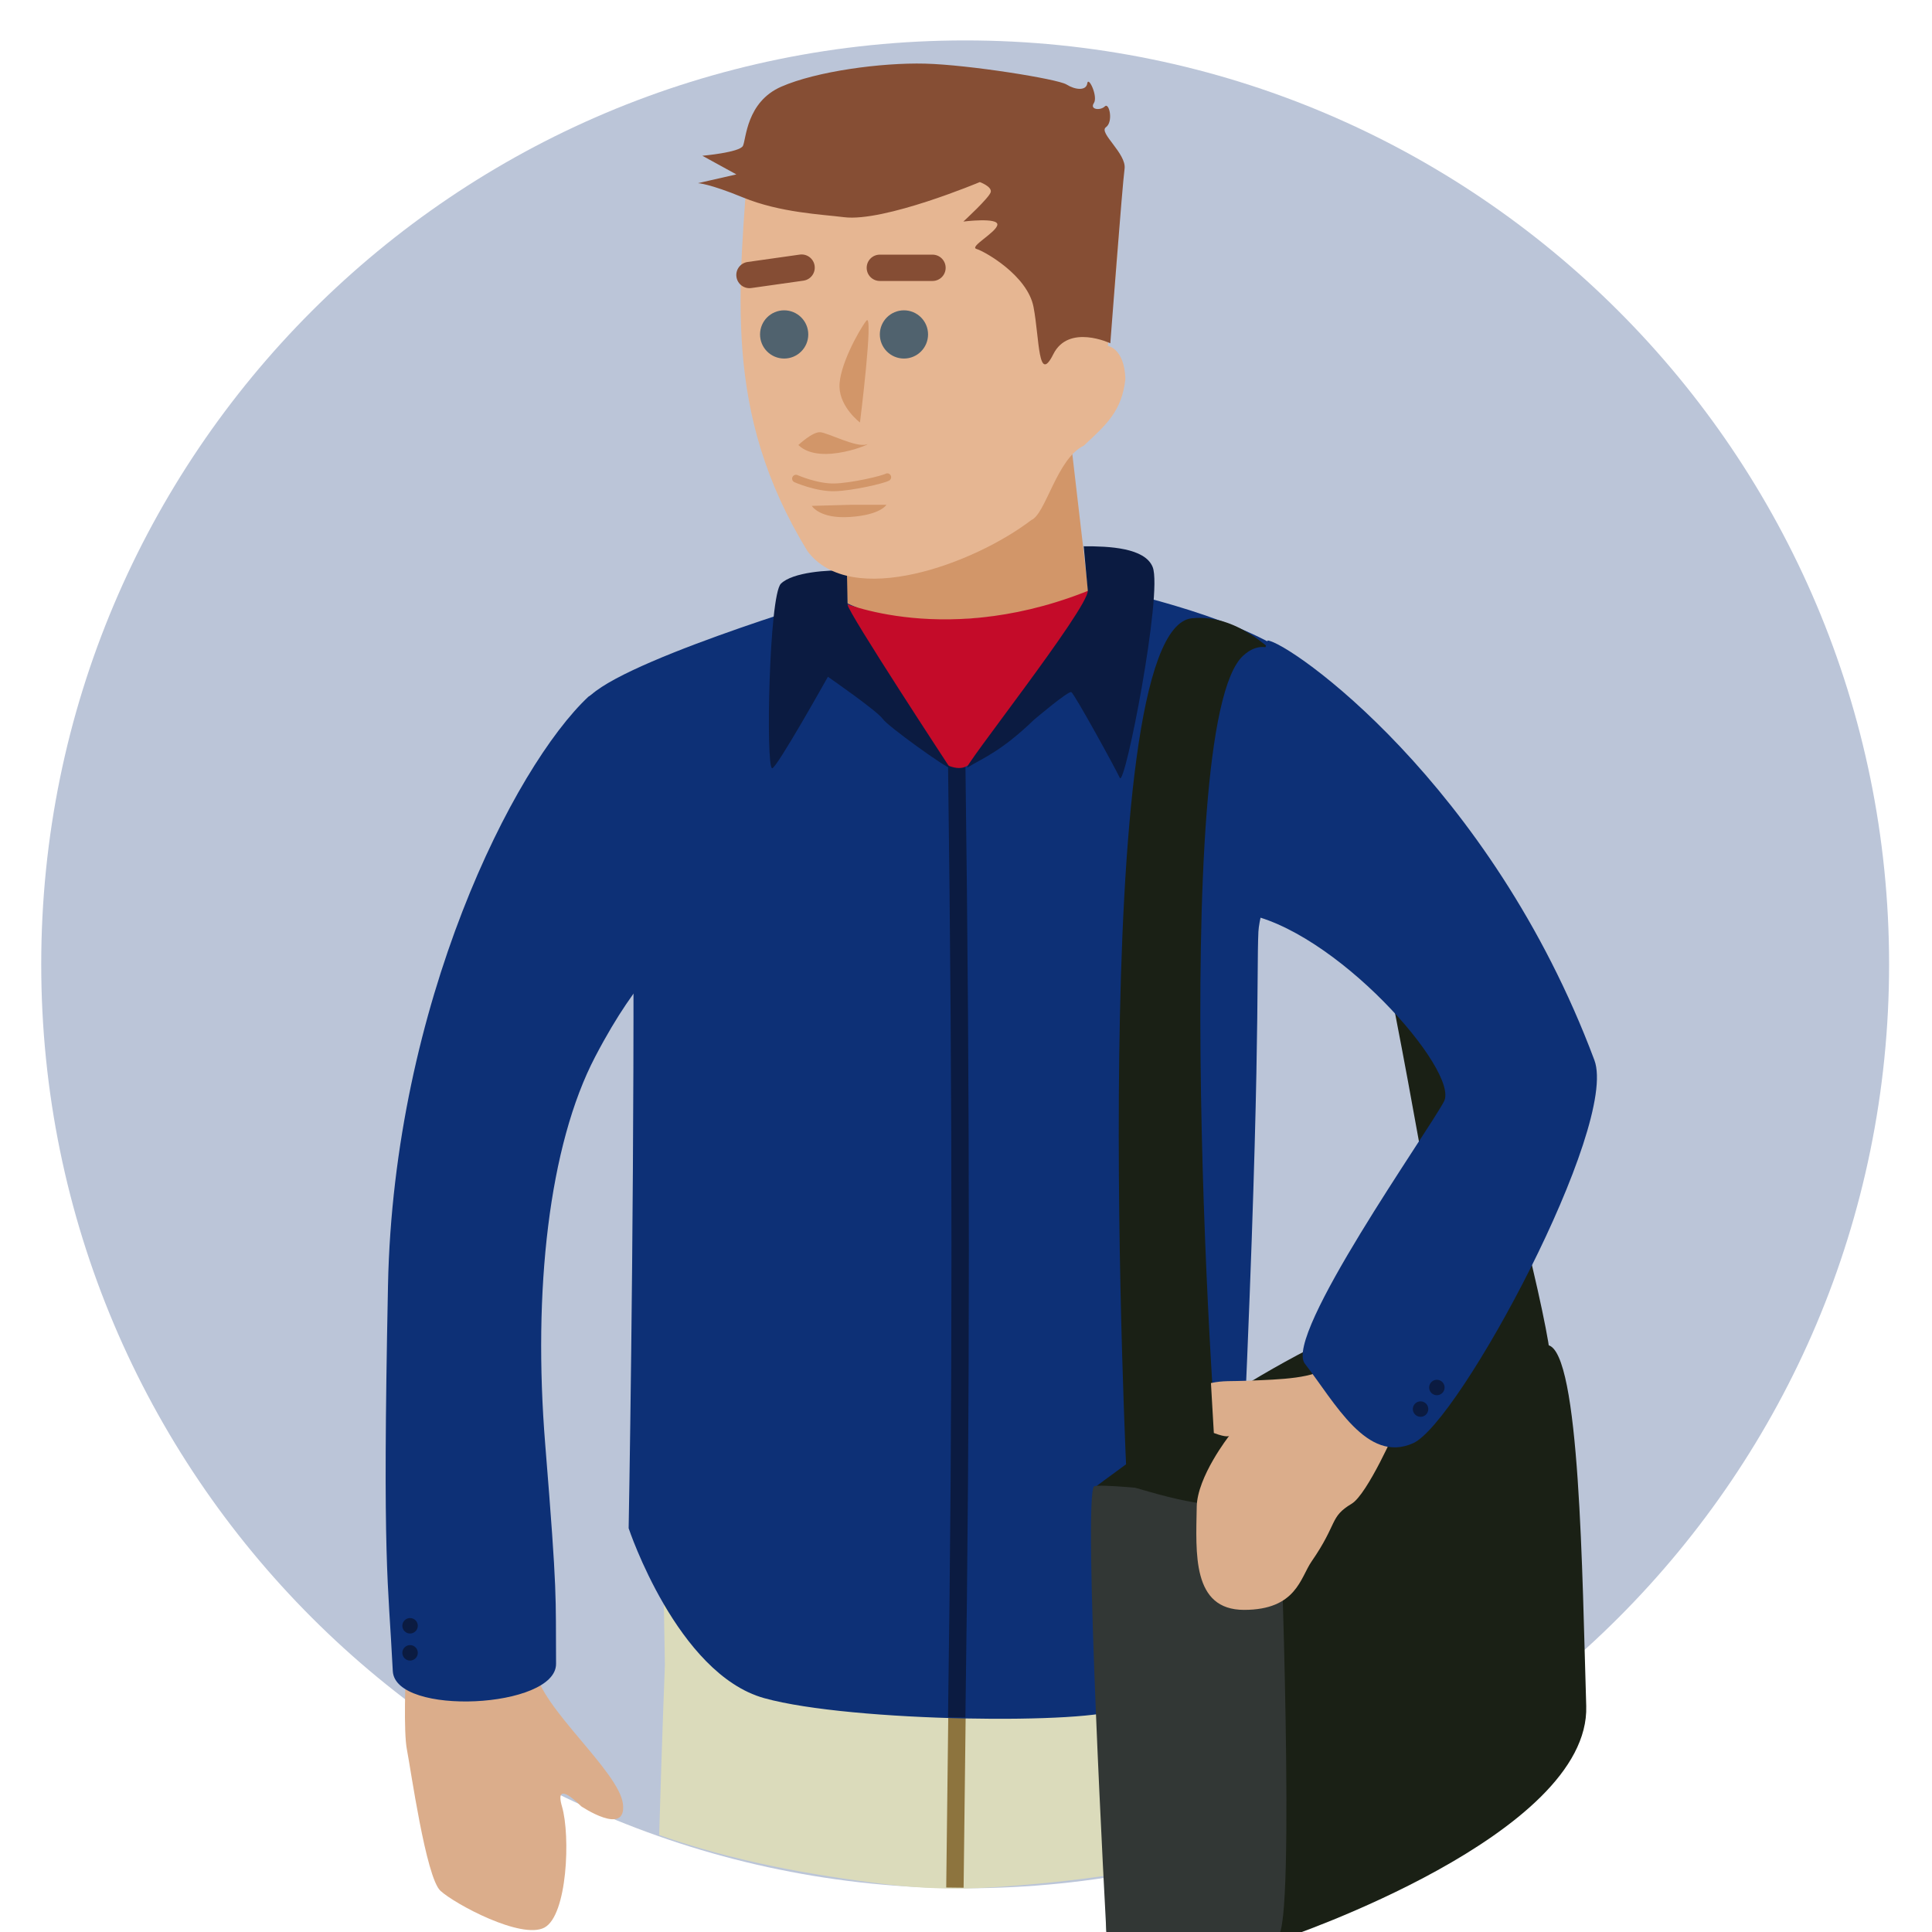
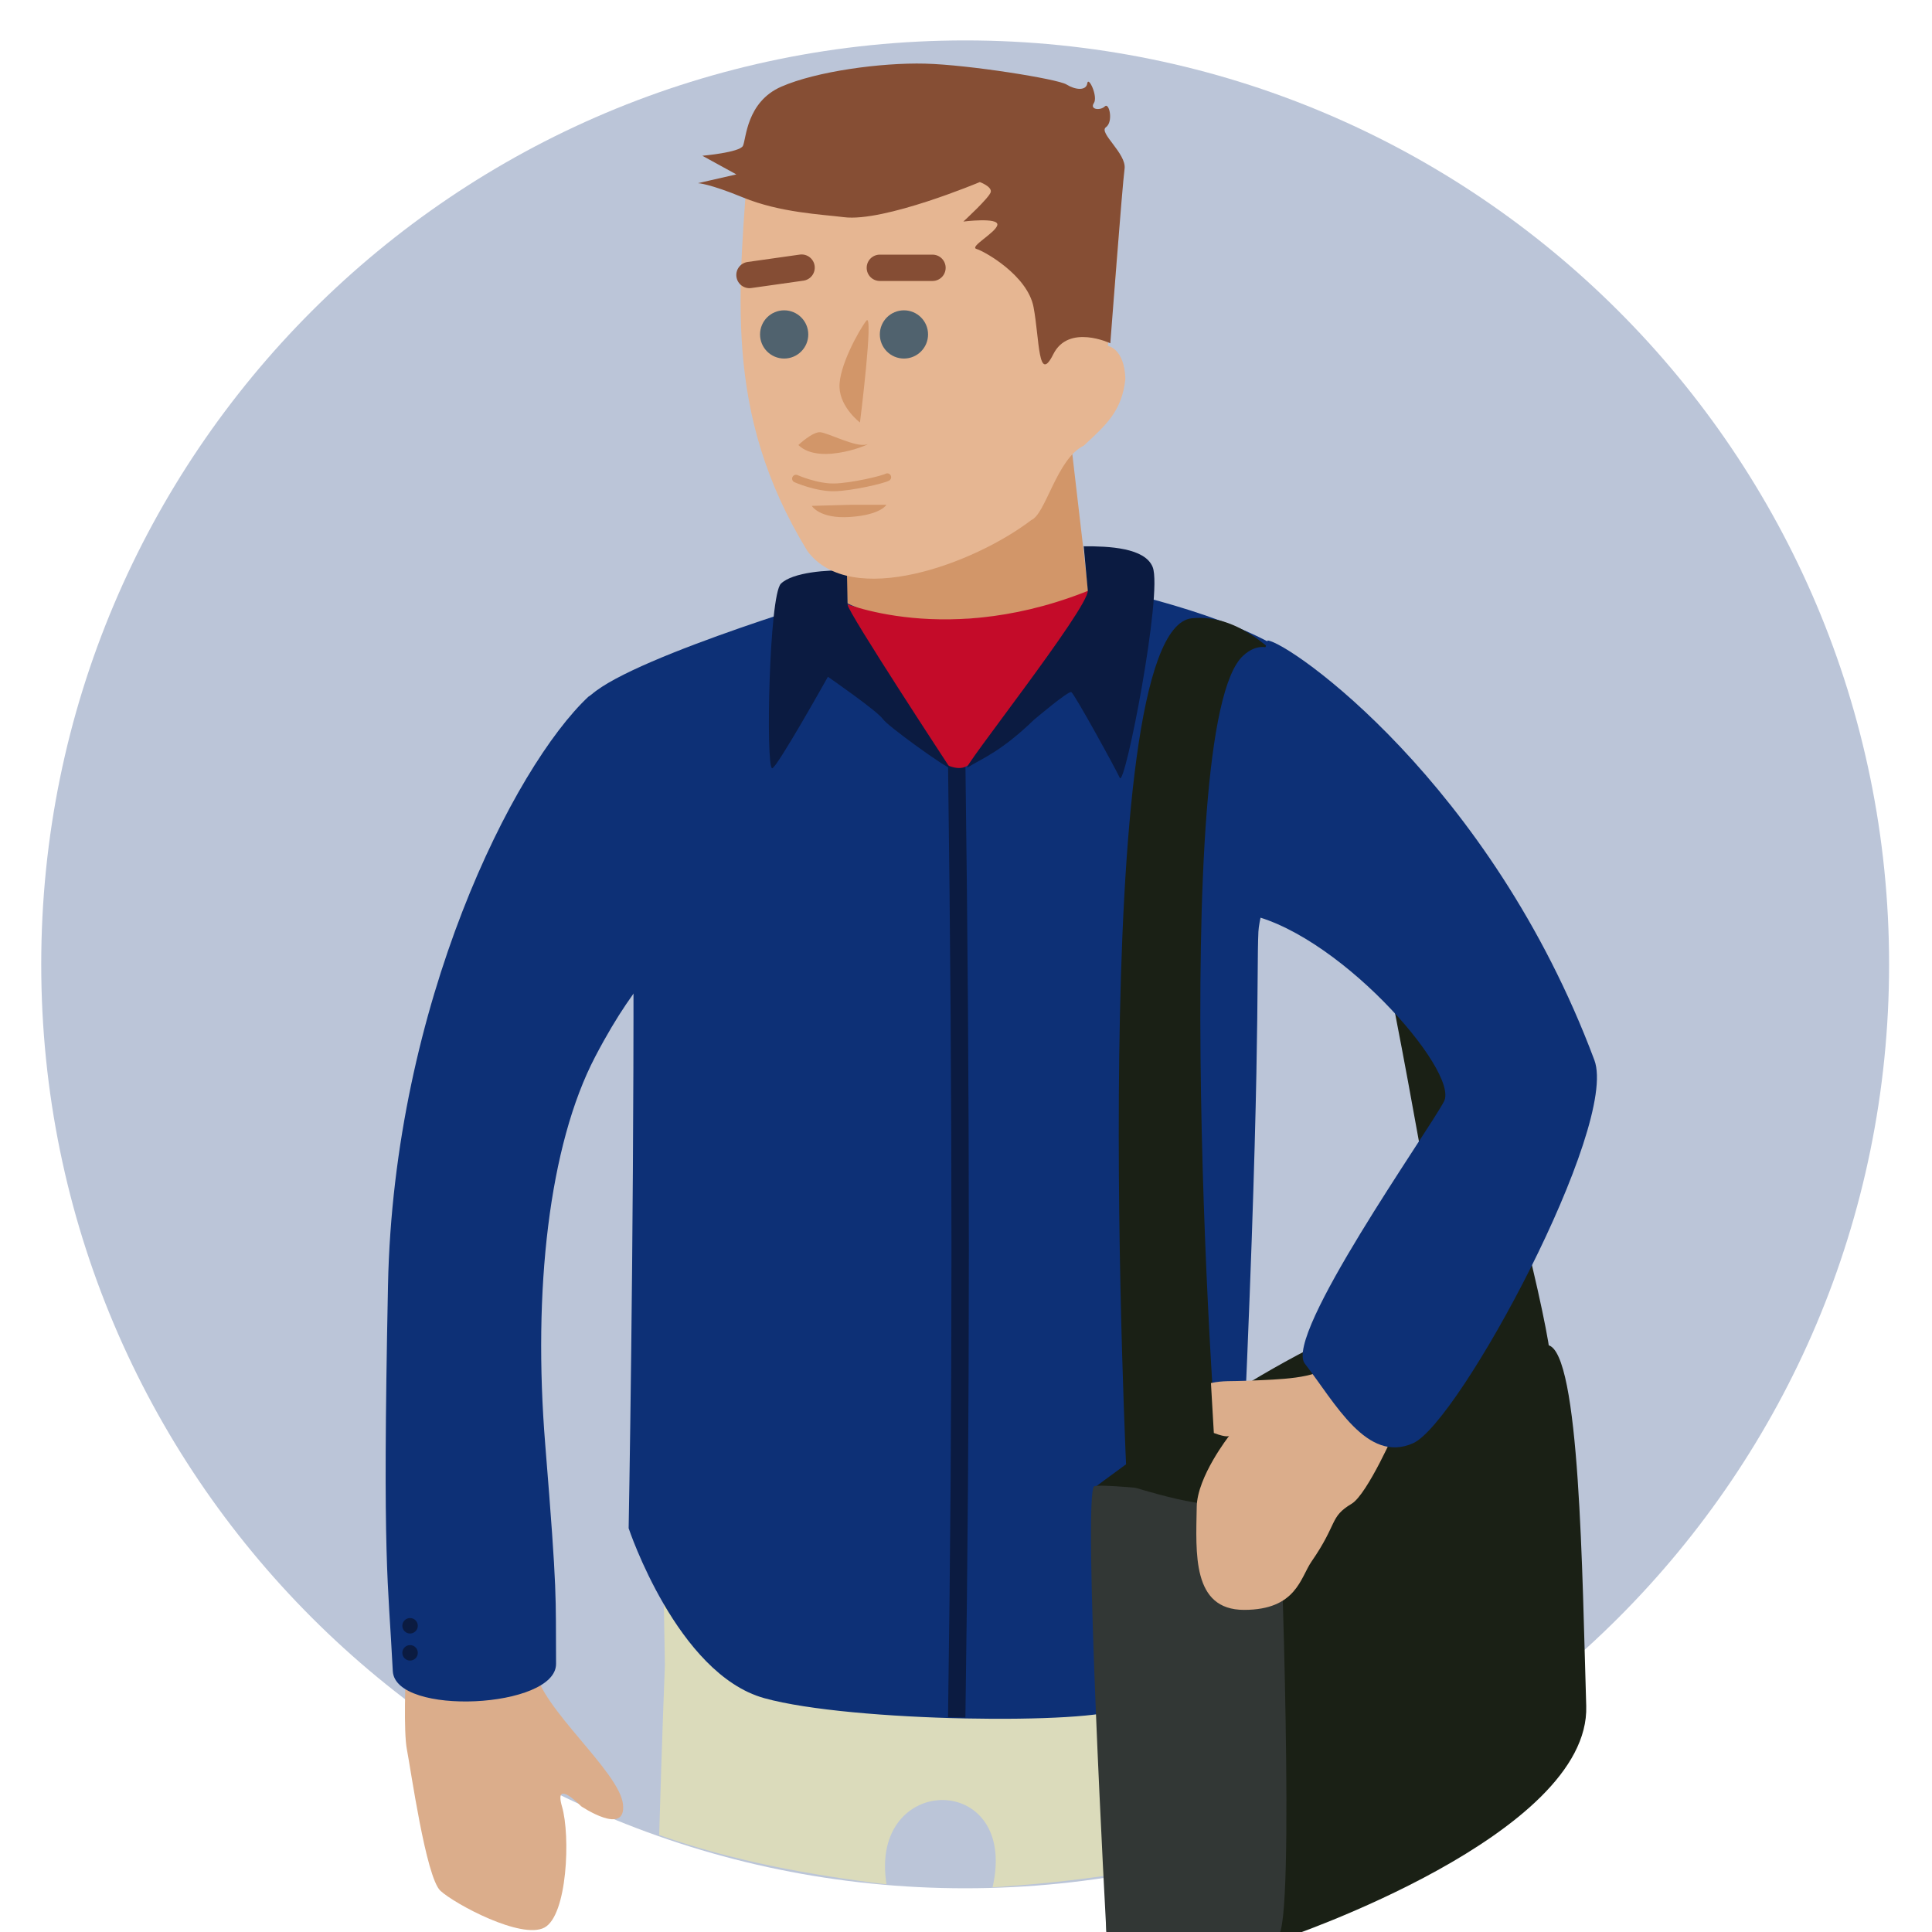
<svg xmlns="http://www.w3.org/2000/svg" id="svg4302" version="1.1" width="1000" height="1000" viewBox="0 0 1000 1000">
  <defs id="defs4306">
    </defs>
  <g id="layer1" style="display:inline" transform="translate(0,-3733)">
    <circle style="fill:#bbc5d8;fill-opacity:1;fill-rule:evenodd;stroke:none;stroke-width:1px;stroke-linecap:butt;stroke-linejoin:miter;stroke-opacity:1" id="path4470" cx="499.566" cy="4232.146" r="478.226" />
  </g>
  <g id="layer6">
-     <path style="fill:#dbdbbb;fill-opacity:1;fill-rule:evenodd;stroke:none;stroke-width:1px;stroke-linecap:butt;stroke-linejoin:miter;stroke-opacity:1" clip-path="none" d="m 639.871,763.99 -297.373,3.131 1.654,94.652 c 0,0 -1.486,36.704 -2.961,88.016 37.991,13.439 77.827,20.705 117.672,25.545 18.168,2.207 36.622,2.758 54.883,1.537 41.53,-2.777 83.217,-8.03 123.244,-20.082 7.286,-87.517 1.838,-115.586 1.838,-115.586 z" id="path4242" />
-     <path style="fill:none;fill-rule:evenodd;stroke:#8d743e;stroke-width:9;stroke-linecap:butt;stroke-linejoin:miter;stroke-opacity:1;stroke-miterlimit:4;stroke-dasharray:none" d="m 495.328,887.924 -1.066,89.095" id="path4952" />
+     <path style="fill:#dbdbbb;fill-opacity:1;fill-rule:evenodd;stroke:none;stroke-width:1px;stroke-linecap:butt;stroke-linejoin:miter;stroke-opacity:1" clip-path="none" d="m 639.871,763.99 -297.373,3.131 1.654,94.652 c 0,0 -1.486,36.704 -2.961,88.016 37.991,13.439 77.827,20.705 117.672,25.545 -9.43,-58.145 68.796,-58.76 54.883,1.537 41.53,-2.777 83.217,-8.03 123.244,-20.082 7.286,-87.517 1.838,-115.586 1.838,-115.586 z" id="path4242" />
  </g>
  <g id="layer4" style="display:inline">
    <path style="display:inline;opacity:1;fill:#d29669;fill-opacity:1;fill-rule:evenodd;stroke:none;stroke-width:1px;stroke-linecap:butt;stroke-linejoin:miter;stroke-opacity:1" d="m 439.331,325.438 124.998,-10.463 -10.004,-85.999 18.012,-126.704 -144.38,-3.122 z" id="path4963" />
    <path style="fill:#0d3076;fill-opacity:1;fill-rule:evenodd;stroke:none;stroke-width:1px;stroke-linecap:butt;stroke-linejoin:miter;stroke-opacity:1" d="m 432.232,309.061 c 0,0 -118.949,35.476 -129.384,54.258 -10.434,18.781 25.015,115.957 25.042,135.644 0.199,146.05 -2.504,292.052 -2.504,292.052 0,0 25.082,75.439 70.222,87.96 45.14,12.521 170.165,13.669 184.772,5.321 14.608,-8.347 61.039,-90.111 61.768,-105.5 10.537,-222.429 8.158,-274.617 9.201,-296.528 1.043,-21.912 42.266,-120.449 21.912,-138.774 -25.585,-23.035 -93.907,-37.563 -102.255,-39.65 -4.174,-1.043 -39.911,20.086 -73.561,21.651 -33.65,1.565 -65.213,-16.434 -65.213,-16.434 z" id="path4282" />
    <path style="fill:none;fill-rule:evenodd;stroke:#0b1b41;stroke-width:9;stroke-linecap:butt;stroke-linejoin:miter;stroke-miterlimit:4;stroke-dasharray:none;stroke-opacity:1" d="m 495.196,888.915 c 2.37,-162.806 2.37,-316.522 0,-494.292" id="path4284" />
    <path style="fill:#c40b29;fill-opacity:1;fill-rule:evenodd;stroke:none;stroke-width:1px;stroke-linecap:butt;stroke-linejoin:miter;stroke-opacity:1" d="m 434.319,311.148 c 0,0 56.624,25.419 133.315,-7.188 0,0 -49.072,83.358 -67.58,92.748 -18.508,9.391 -73.039,-64.692 -65.735,-85.56 z" id="path4286" />
    <path style="display:inline;fill:#dbad8b;fill-opacity:1;fill-rule:evenodd;stroke:none;stroke-width:1px;stroke-linecap:butt;stroke-linejoin:miter;stroke-opacity:1" d="m 210.005,866.769 c 0,0 -1.254,29.475 0.627,38.882 1.881,9.407 9.82,66.127 17.345,73.026 7.526,6.899 41.871,25.325 53.786,19.054 11.916,-6.271 13.532,-47.553 9.142,-62.604 -4.39,-15.051 9.887,-0.215 9.887,-0.215 0,0 23.537,15.851 21.655,-1.082 -1.881,-16.933 -42.83,-50.129 -45.339,-69.57 -2.509,-19.441 -67.104,2.509 -67.104,2.509 z" id="path4280" />
    <path style="fill:#0d3076;fill-opacity:1;fill-rule:evenodd;stroke:none;stroke-width:1px;stroke-linecap:butt;stroke-linejoin:miter;stroke-opacity:1" d="m 304.59,360.576 c -38.68,36.187 -100.823,158.957 -103.763,304.755 -2.941,145.798 0.092,151.986 2.481,199.6 1.179,23.511 84.654,19.41 84.506,-3.757 -0.233,-36.341 0.823,-34.114 -5.61,-113.605 -6.433,-79.491 1.863,-154.699 25.862,-200.609 23.999,-45.91 36.52,-46.954 41.737,-66.779 5.217,-19.825 2.087,-110.602 -14.608,-115.819 -16.695,-5.217 16.076,-33.473 -30.604,-3.786 z" id="path4305" />
    <path style="fill:#0b1b41;fill-opacity:1;fill-rule:evenodd;stroke:none;stroke-width:1px;stroke-linecap:butt;stroke-linejoin:miter;stroke-opacity:1" d="m 560.924,282.758 c 13.044,-0.066 31.726,0.73 35.71,10.79 5.292,13.362 -14.448,114.598 -17.031,109.064 -2.582,-5.534 -23.216,-43.025 -25.067,-44.366 -1.342,-0.972 -19.341,14.304 -19.341,14.304 -16.913,16.325 -26.391,19.815 -34.324,24.623 -4.908,2.974 62.912,-82.689 62.174,-91.543 m -124.32,7.378 c 0,3.689 53.069,84.533 53.069,84.533 -2.139,-0.02 -32.309,-21.68 -34.811,-25.353 -2.838,-4.165 -28.457,-21.894 -28.457,-21.894 0,0 -26.793,47.93 -28.895,47.364 -3.323,-0.894 -1.571,-89.502 4.57,-95.544 6.122,-6.022 24.563,-7.183 34.155,-6.814" id="path4239" />
    <circle style="fill:#0b1b41;fill-rule:evenodd;stroke:none;stroke-width:1px;stroke-linecap:butt;stroke-linejoin:miter;stroke-opacity:1;fill-opacity:1" id="path4954" cx="212.25" cy="855.5" r="4" />
    <circle style="display:inline;fill:#0b1b41;fill-rule:evenodd;stroke:none;stroke-width:1px;stroke-linecap:butt;stroke-linejoin:miter;stroke-opacity:1;fill-opacity:1" id="path4954-7" cx="212.25" cy="841.5" r="4" />
  </g>
  <g id="layer5" style="display:inline">
    <path style="fill:#1a2015;fill-opacity:1;fill-rule:evenodd;stroke:none;stroke-width:1.774px;stroke-linecap:butt;stroke-linejoin:miter;stroke-opacity:1" d="m 567.479,769.268 5.217,230.595 92.864,3.13 c 0,0 157.556,-53.214 155.469,-119.993 -2.087,-66.779 -3.13,-183.641 -19.825,-186.771 -8.347,-1.565 -33.389,-31.302 -89.734,-12.651 -56.344,18.651 -143.991,85.691 -143.991,85.691 z" id="path4225" />
    <path style="fill:#323735;fill-opacity:1;fill-rule:evenodd;stroke:none;stroke-width:1px;stroke-linecap:butt;stroke-linejoin:miter;stroke-opacity:1" d="m 662.43,780.745 c 0,0 8.347,218.074 -1.043,221.204 -9.391,3.13 -88.69,-1.043 -88.69,-1.043 0,0 -12.521,-229.552 -6.261,-231.638 6.261,-2.087 94.951,8.347 95.994,11.478 z" id="path4227" />
    <path style="fill:#1a2015;fill-opacity:1;fill-rule:evenodd;stroke:none;stroke-width:1px;stroke-linecap:butt;stroke-linejoin:miter;stroke-opacity:1" d="m 583.324,768.705 c 0,0 -21.9,-443.026 33.593,-448.688 102.255,-10.434 190.583,382.645 185.366,384.731 -5.217,2.087 -36.589,-20.23 -48.066,-22.317 -11.478,-2.087 -55.217,-393.277 -110.693,-343.111 -39.513,35.731 -15.19,423.718 -11.016,435.195 4.174,11.478 -49.184,-5.81 -49.184,-5.81 z" id="path4229" />
    <path style="display:inline;fill:#dbad8b;fill-opacity:1;fill-rule:evenodd;stroke:none;stroke-width:1px;stroke-linecap:butt;stroke-linejoin:miter;stroke-opacity:1" d="m 626.784,715.872 c 6.318,-1.385 10.6,-0.854 19.078,-1.209 8.478,-0.354 17.261,-0.62 24.802,-1.653 7.541,-1.033 13.84,-2.833 17.348,-6.255 14.033,-13.687 34.796,32.299 34.796,32.299 0,0 -14.977,34.365 -23.209,39.291 -11.556,6.916 -7.02,10.047 -20.738,29.878 -5.808,8.396 -7.833,25.025 -34.908,25.046 -27.075,0.021 -24.938,-29.421 -24.529,-53.348 0.268,-15.676 16.776,-36.71 16.776,-36.71 0,0 -1.107,1.091 -7.92,-1.498" id="path4280-3" />
    <path style="display:inline;fill:#0d3076;fill-opacity:1;fill-rule:evenodd;stroke:none;stroke-width:1px;stroke-linecap:butt;stroke-linejoin:miter;stroke-opacity:1" d="m 656.11,331.494 c 11.49,1.094 115.345,73.455 169.144,217.24 12.724,34.007 -69.838,187.465 -93.794,198.251 -23.956,10.786 -40.373,-20.916 -56.073,-41.152 -11.17,-14.398 63.822,-120.054 72.027,-135.745 8.205,-15.692 -56.851,-89.858 -104.503,-97.397 -47.652,-7.539 11.962,-133.098 13.199,-141.197 z" id="path4322" />
-     <circle style="display:inline;fill:#0b1b41;fill-opacity:1;fill-rule:evenodd;stroke:none;stroke-width:1px;stroke-linecap:butt;stroke-linejoin:miter;stroke-opacity:1" id="path4954-5" cx="1026.311" cy="138.758" r="4" transform="matrix(0.7979241,0.602758,-0.602758,0.7979241,0,0)" />
-     <circle style="display:inline;fill:#0b1b41;fill-opacity:1;fill-rule:evenodd;stroke:none;stroke-width:1px;stroke-linecap:butt;stroke-linejoin:miter;stroke-opacity:1" id="path4954-7-3" cx="1026.311" cy="124.758" r="4" transform="matrix(0.7979241,0.602758,-0.602758,0.7979241,0,0)" />
  </g>
  <g id="layer2" style="display:inline">
    <path style="display:inline;opacity:1;fill:#e6b692;fill-opacity:1;fill-rule:evenodd;stroke:none;stroke-width:1px;stroke-linecap:butt;stroke-linejoin:miter;stroke-opacity:1" d="m 387.811,75.738 c 0,0 5.676,-30.652 40.869,-35.193 35.193,-4.541 108.417,1.135 108.417,1.135 0,0 42.004,22.137 42.572,55.06 0.568,32.922 -6.244,82.306 -6.244,82.306 0,0 8.514,1.135 9.082,17.029 -1.806,16.754 -9.88,23.732 -21.57,34.625 -13.977,6.692 -19.63,35.34 -27.125,38.483 C 504.108,291.883 440.341,315.438 417.895,285.192 373.871,213.174 382.369,151.02 387.811,75.738 Z" id="path4965" />
    <circle style="display:inline;fill:#50626e;fill-opacity:1;fill-rule:evenodd;stroke:none;stroke-width:1px;stroke-linecap:butt;stroke-linejoin:miter;stroke-opacity:1" id="path4968" cx="467.88" cy="173.103" r="12.48" />
    <path style="color:#000000;clip-rule:nonzero;display:inline;overflow:visible;visibility:visible;opacity:1;isolation:auto;mix-blend-mode:normal;color-interpolation:sRGB;color-interpolation-filters:linearRGB;solid-color:#000000;solid-opacity:1;fill:#854d34;fill-opacity:1;fill-rule:evenodd;stroke:none;stroke-width:1px;stroke-linecap:butt;stroke-linejoin:miter;stroke-miterlimit:4;stroke-dasharray:none;stroke-dashoffset:0;stroke-opacity:1;color-rendering:auto;image-rendering:auto;shape-rendering:auto;text-rendering:auto;enable-background:accumulate" d="m 455.407,131.806 27.246,0 c 3.774,0 6.812,3.038 6.812,6.812 0,3.774 -3.038,6.812 -6.812,6.812 l -27.246,0 c -3.774,0 -6.811,-3.038 -6.811,-6.812 0,-3.774 3.038,-6.812 6.811,-6.812 z" id="rect4985" />
    <path style="color:#000000;clip-rule:nonzero;display:inline;overflow:visible;visibility:visible;opacity:1;isolation:auto;mix-blend-mode:normal;color-interpolation:sRGB;color-interpolation-filters:linearRGB;solid-color:#000000;solid-opacity:1;fill:#854d34;fill-opacity:1;fill-rule:evenodd;stroke:none;stroke-width:1px;stroke-linecap:butt;stroke-linejoin:miter;stroke-miterlimit:4;stroke-dasharray:none;stroke-dashoffset:0;stroke-opacity:1;color-rendering:auto;image-rendering:auto;shape-rendering:auto;text-rendering:auto;enable-background:accumulate" d="m 386.972,135.599 26.977,-3.817 c 3.736,-0.529 7.17,2.054 7.699,5.79 0.529,3.736 -2.054,7.17 -5.79,7.699 l -26.977,3.817 c -3.736,0.529 -7.17,-2.054 -7.698,-5.79 -0.529,-3.736 2.054,-7.17 5.79,-7.699 z" id="rect4985-3" />
    <path style="display:inline;fill:#d29669;fill-opacity:1;fill-rule:evenodd;stroke:none;stroke-width:1px;stroke-linecap:butt;stroke-linejoin:miter;stroke-opacity:1" d="m 440.059,261.292 18.732,0 c 0,0 -2.838,5.195 -18.732,6.289 -15.893,1.094 -19.867,-5.742 -19.867,-5.742 z" id="path5010" />
    <path style="display:inline;fill:#864e34;fill-opacity:1;fill-rule:evenodd;stroke:none;stroke-width:1px;stroke-linecap:butt;stroke-linejoin:miter;stroke-opacity:1" d="m 507.148,94.24 c 0,0 -49.587,20.84 -70.386,18.164 -10.931,-1.406 -32.922,-2.271 -52.222,-10.217 -17.519,-7.213 -23.273,-7.379 -23.273,-7.379 l 19.867,-4.541 -17.597,-9.65 c 0,0 19.299,-1.703 21.002,-5.109 1.703,-3.406 1.703,-22.705 19.867,-30.652 18.164,-7.947 51.654,-12.488 74.359,-11.92 22.705,0.568 68.683,7.947 73.224,10.785 4.541,2.838 10.217,3.406 10.785,-0.568 0.568,-3.973 5.676,6.812 3.406,10.217 -2.271,3.406 3.406,3.973 5.676,1.703 2.271,-2.271 4.541,7.947 0.568,10.785 -3.973,2.838 10.785,13.623 9.65,21.57 -1.135,7.947 -7.379,90.253 -7.379,90.253 0,0 -21.57,-10.217 -29.517,5.676 -7.947,15.894 -7.095,-7.947 -10.217,-24.408 -3.122,-16.461 -25.543,-28.949 -29.517,-30.084 -3.973,-1.135 10.217,-8.514 10.785,-12.488 0.568,-3.973 -17.596,-1.703 -17.596,-1.703 0,0 13.623,-12.488 14.191,-15.326 0.568,-2.838 -5.676,-5.109 -5.676,-5.109 z" id="path5013" />
    <circle style="display:inline;fill:#50626e;fill-opacity:1;fill-rule:evenodd;stroke:none;stroke-width:1px;stroke-linecap:butt;stroke-linejoin:miter;stroke-opacity:1" id="path4968-6" cx="405.88" cy="173.103" r="12.48" />
    <path style="fill:none;fill-rule:evenodd;stroke:#d29669;stroke-width:4;stroke-linecap:round;stroke-linejoin:miter;stroke-miterlimit:4;stroke-dasharray:none;stroke-opacity:1" d="m 412,247.75 c 0,0 10.75,4.75 20,4.5 9.25,-0.25 25,-4 27.25,-5.25" id="path4944" />
    <path style="fill:#d29669;fill-opacity:1;fill-rule:evenodd;stroke:none;stroke-width:1px;stroke-linecap:butt;stroke-linejoin:miter;stroke-opacity:1" d="m 413.232,230.34 c 0,0 7.301,-6.9 11.284,-6.624 3.983,0.276 18.585,8.005 23.896,6.348 5.31,-1.656 -23.564,11.593 -35.18,0.276 z" id="path4946" />
    <path style="fill:#d29669;fill-opacity:1;fill-rule:evenodd;stroke:none;stroke-width:1px;stroke-linecap:butt;stroke-linejoin:miter;stroke-opacity:1" d="m 445.121,218.683 c 0,0 -10.193,-7.666 -10.596,-18.227 -0.403,-10.561 9.872,-29.205 13.868,-34.443 3.995,-5.238 -3.271,52.67 -3.271,52.67 z" id="path4950" />
  </g>
  <g id="layer7" style="display:none" />
</svg>
